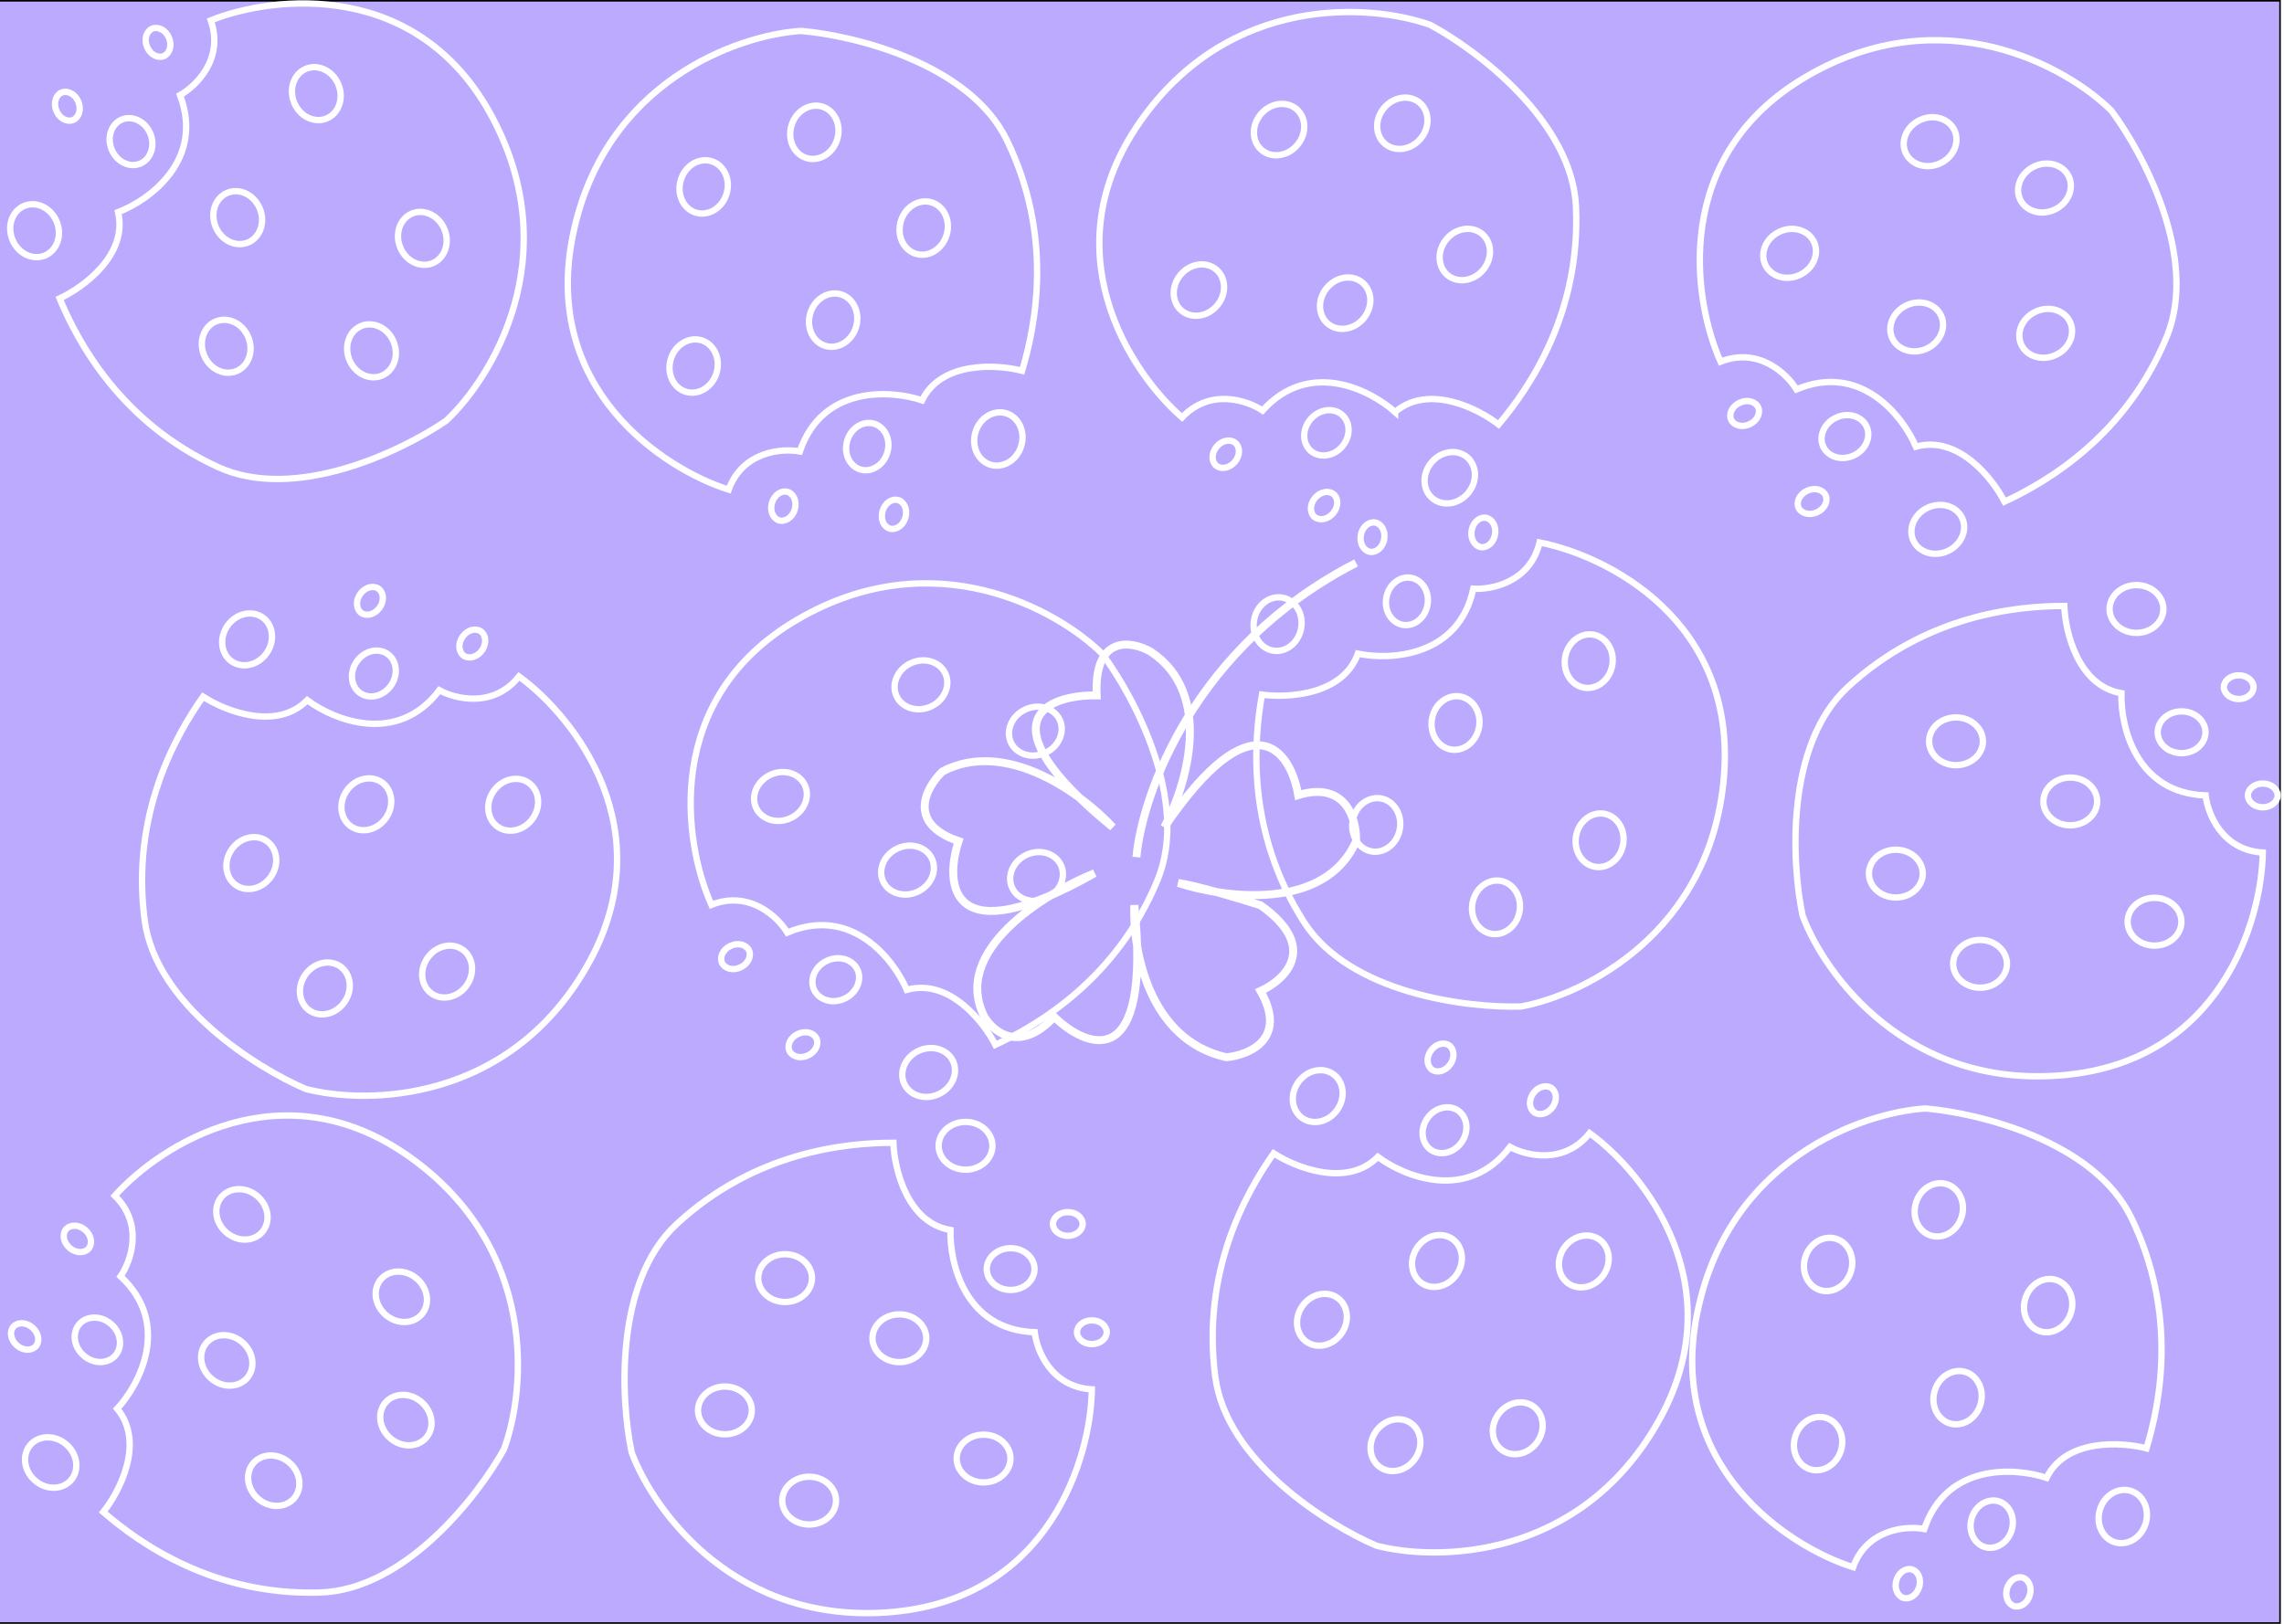
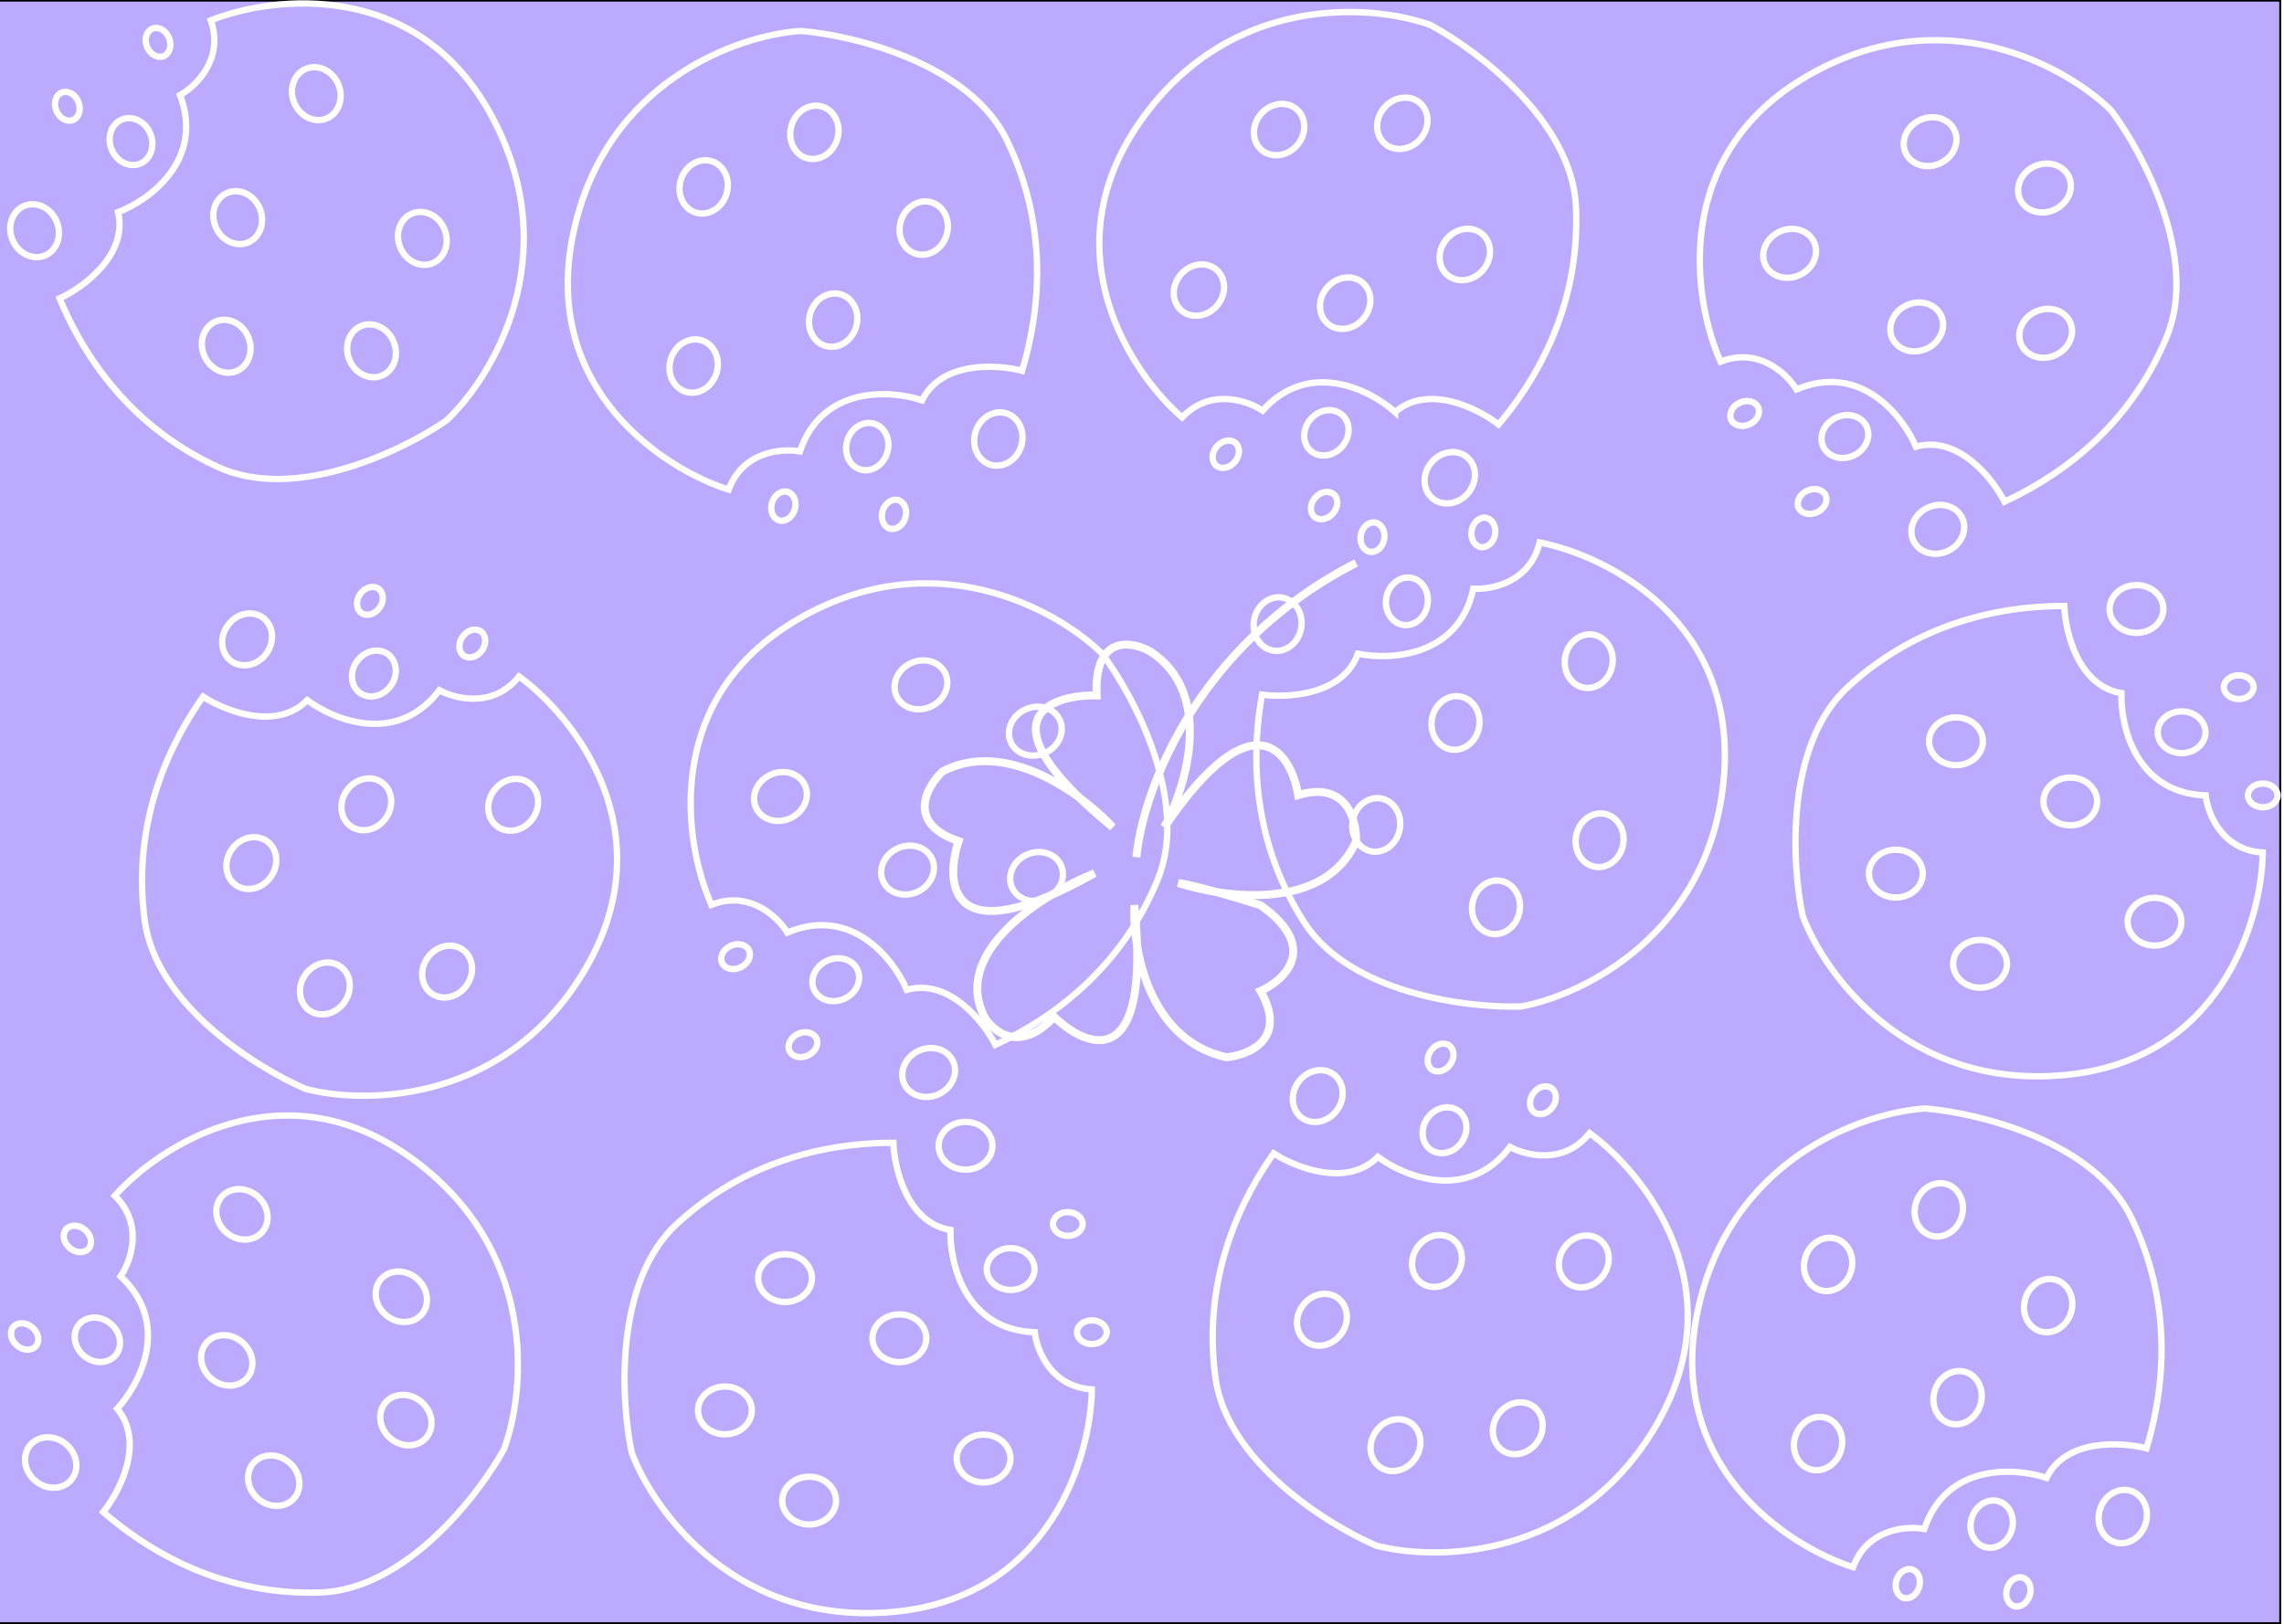
<svg xmlns="http://www.w3.org/2000/svg" fill="none" viewBox="0 0 1440 1024">
  <g id="Desktop - 1" clip-path="url(#clip0_9:2)">
    <path fill="#fff" d="M0 0h1440v1024H0z" />
-     <path id="background" fill="#BCAAFF" stroke="#000" d="M-1.5.5h1439v1023H-1.5z" />
+     <path id="background1" fill="#37212D" stroke="#000" d="M-1.5.5h1439v1023H-1.5z" />
+     <path id="background2" fill="#523C57" stroke="#000" d="M-1.5.5h1439v1023H-1.5z" />
+     <path id="background3" fill="#6C5881" stroke="#000" d="M-1.5.5h1439v1023H-1.5z" />
+     <path id="background4" fill="#8773AB" stroke="#000" d="M-1.5.5h1439v1023H-1.5z" />
+     <path id="background5" fill="#A18FD5" stroke="#000" d="M-1.5.5h1439v1023H-1.5z" />
+     <path id="background6" fill="#BCAAFF" stroke="#000" d="M-1.5.5h1439v1023H-1.5z" />
    <g id="logo-12" stroke="#fff" stroke-width="4">
      <path id="Vector 3" d="M1290.26 931.967c12.23-24.832 47.13-22.766 63.05-18.629 8.75-29.05 19.72-85.159-9.63-145.497-23.48-48.271-96.3-65.993-129.78-68.82-39.72 2.553-124.09 31.919-143.83 128.957-19.74 97.039 57.27 147.314 98.24 160.322 8.9-24.254 33.64-26.173 44.89-24.1 14.15-41.685 57.27-38.857 77.06-32.233Z" />
      <path id="Ellipse 1" d="M1286.41 839.595c-7.79-2.346-12.3-11.424-9.53-20.589 2.76-9.164 11.53-14.239 19.32-11.894 7.78 2.346 12.29 11.425 9.53 20.589-2.77 9.165-11.54 14.239-19.32 11.894Z" />
      <path id="Ellipse 2" d="M1229.3 897.644c-7.78-2.345-12.29-11.424-9.53-20.588 2.76-9.165 11.54-14.239 19.32-11.894 7.78 2.345 12.29 11.424 9.53 20.589-2.76 9.164-11.54 14.239-19.32 11.893Z" />
      <path id="Ellipse 6" d="M1333.46 972.607c-7.78-2.345-12.29-11.424-9.53-20.588 2.76-9.165 11.54-14.239 19.32-11.894 7.78 2.345 12.29 11.424 9.53 20.589-2.76 9.164-11.54 14.239-19.32 11.893Z" />
      <path id="Ellipse 7" d="M1251.36 975.592c-6.76-2.037-10.73-10.041-8.26-18.226 2.47-8.186 10.2-12.662 16.96-10.626 6.76 2.037 10.73 10.041 8.26 18.226-2.47 8.186-10.2 12.662-16.96 10.626Z" />
      <path id="Ellipse 8" d="M1200.1 1007.68c-3.64-1.1-6.05-5.84-4.46-11.142 1.6-5.301 6.23-7.918 9.87-6.82 3.65 1.098 6.06 5.837 4.46 11.142-1.6 5.3-6.22 7.91-9.87 6.82Z" />
      <path id="Ellipse 9" d="M1269.84 1012.85c-3.64-1.1-6.05-5.84-4.46-11.14 1.6-5.299 6.23-7.917 9.87-6.818 3.65 1.098 6.06 5.838 4.46 11.138-1.6 5.3-6.22 7.92-9.87 6.82Z" />
      <path id="Ellipse 3" d="M1141.36 926.594c-7.79-2.345-12.3-11.424-9.54-20.588 2.77-9.165 11.54-14.239 19.33-11.894 7.78 2.345 12.29 11.424 9.53 20.589-2.77 9.164-11.54 14.239-19.32 11.893Z" />
      <path id="Ellipse 4" d="M1147.67 813.628c-7.78-2.345-12.29-11.424-9.53-20.588 2.76-9.165 11.54-14.239 19.32-11.894 7.79 2.345 12.3 11.424 9.53 20.589-2.76 9.164-11.53 14.239-19.32 11.893Z" />
      <path id="Ellipse 5" d="M1217.46 779.207c-7.78-2.346-12.29-11.425-9.53-20.589 2.76-9.165 11.54-14.239 19.32-11.894 7.78 2.346 12.3 11.424 9.53 20.589-2.76 9.164-11.53 14.239-19.32 11.894Z" />
    </g>
    <g id="logo-2" stroke="#fff" stroke-width="4">
      <path id="Vector 3_2" d="M581.335 252.446c12.237-24.832 47.131-22.766 63.049-18.629 8.755-29.049 19.723-85.159-9.625-145.497-23.478-48.271-96.301-65.993-129.778-68.82-39.72 2.553-124.094 31.92-143.832 128.957-19.739 97.039 57.269 147.314 98.241 160.322 8.894-24.254 33.635-26.173 44.893-24.1 14.147-41.685 57.262-38.857 77.052-32.233Z" />
      <path id="Ellipse 1_2" d="M577.485 160.074c-7.782-2.346-12.293-11.424-9.531-20.589 2.762-9.164 11.538-14.239 19.32-11.894 7.783 2.346 12.293 11.425 9.531 20.589-2.762 9.165-11.538 14.239-19.32 11.894Z" />
      <path id="Ellipse 2_2" d="M520.38 218.123c-7.782-2.345-12.293-11.424-9.531-20.588 2.762-9.165 11.538-14.239 19.32-11.894 7.783 2.345 12.293 11.424 9.531 20.589-2.762 9.164-11.538 14.239-19.32 11.893Z" />
      <path id="Ellipse 6_2" d="M624.541 293.086c-7.782-2.345-12.293-11.424-9.531-20.588 2.762-9.165 11.538-14.239 19.321-11.894 7.782 2.345 12.292 11.424 9.53 20.589-2.762 9.164-11.538 14.239-19.32 11.893Z" />
      <path id="Ellipse 7_2" d="M542.441 296.071c-6.759-2.037-10.73-10.041-8.263-18.226 2.467-8.185 10.199-12.662 16.958-10.625 6.758 2.036 10.729 10.04 8.262 18.225-2.467 8.186-10.199 12.663-16.957 10.626Z" />
      <path id="Ellipse 8_2" d="M491.18 328.154c-3.644-1.098-6.054-5.837-4.457-11.137 1.598-5.301 6.225-7.918 9.869-6.82 3.644 1.098 6.055 5.837 4.457 11.138-1.597 5.3-6.225 7.918-9.869 6.819Z" />
      <path id="Ellipse 9_2" d="M560.92 333.328c-3.644-1.098-6.055-5.837-4.457-11.137 1.597-5.301 6.225-7.919 9.869-6.82 3.644 1.098 6.054 5.837 4.457 11.137-1.598 5.301-6.225 7.918-9.869 6.82Z" />
      <path id="Ellipse 3_2" d="M432.434 247.073c-7.782-2.345-12.292-11.424-9.531-20.588 2.762-9.165 11.539-14.239 19.321-11.894 7.782 2.345 12.293 11.424 9.531 20.589-2.762 9.164-11.538 14.239-19.321 11.893Z" />
      <path id="Ellipse 4_2" d="M438.752 134.107c-7.782-2.345-12.292-11.424-9.531-20.588 2.762-9.165 11.539-14.24 19.321-11.894 7.782 2.345 12.293 11.424 9.531 20.589-2.762 9.164-11.538 14.239-19.321 11.893Z" />
      <path id="Ellipse 5_2" d="M508.542 99.686c-7.783-2.346-12.293-11.425-9.531-20.59 2.762-9.164 11.538-14.238 19.32-11.893 7.782 2.346 12.293 11.424 9.531 20.589-2.762 9.164-11.538 14.239-19.32 11.894Z" />
    </g>
    <g id="logo-6" stroke="#fff" stroke-width="4">
      <path id="Vector 3_3" d="M571.711 624.195c26.682-7.378 48.348 20.054 55.846 34.692 27.516-12.784 76.711-41.913 102.248-103.96 20.43-49.637-14.772-115.805-34.927-142.684-28.325-27.962-106.372-71.436-191.963-21.634-85.591 49.802-71.914 140.746-54.377 179.993 24.027-9.49 41.915 7.709 47.855 17.494 40.537-17.16 67.103 16.916 75.318 36.099Z" />
      <path id="Ellipse 1_3" d="M638.129 559.883c-3.425-7.371.355-16.778 9.035-20.811 8.681-4.033 18.307-.855 21.732 6.516 3.425 7.372-.355 16.778-9.035 20.811-8.681 4.033-18.307.855-21.732-6.516Z" />
      <path id="Ellipse 2_3" d="M556.8 555.85c-3.425-7.372.354-16.778 9.035-20.811 8.681-4.033 18.307-.855 21.732 6.516 3.424 7.372-.355 16.778-9.036 20.811-8.68 4.033-18.307.855-21.731-6.516Z" />
      <path id="Ellipse 6_3" d="M570.101 683.49c-3.425-7.371.354-16.778 9.035-20.811 8.681-4.033 18.307-.855 21.732 6.517 3.424 7.371-.355 16.778-9.036 20.811-8.68 4.033-18.307.854-21.731-6.517Z" />
      <path id="Ellipse 7_3" d="M513.266 624.167c-2.974-6.402.361-14.69 8.114-18.292 7.753-3.602 16.239-.806 19.213 5.596 2.975 6.401-.361 14.69-8.114 18.292-7.753 3.602-16.239.806-19.213-5.596Z" />
      <path id="Ellipse 8_3" d="M455.214 607.228c-1.604-3.451.331-8.403 5.352-10.736s10.053-.618 11.657 2.834c1.603 3.451-.332 8.403-5.352 10.736-5.021 2.332-10.054.618-11.657-2.834Z" />
      <path id="Ellipse 9_3" d="M497.735 662.747c-1.604-3.452.332-8.404 5.352-10.736 5.021-2.333 10.054-.618 11.657 2.833 1.604 3.452-.332 8.404-5.352 10.736-5.021 2.333-10.053.618-11.657-2.833Z" />
      <path id="Ellipse 3_3" d="M476.688 509.432c-3.425-7.371.354-16.778 9.035-20.811 8.681-4.033 18.307-.855 21.732 6.517 3.424 7.371-.355 16.777-9.036 20.81-8.68 4.033-18.307.855-21.731-6.516Z" />
      <path id="Ellipse 4_3" d="M565.246 439.015c-3.424-7.372.355-16.778 9.036-20.811 8.68-4.033 18.307-.855 21.731 6.516 3.425 7.371-.354 16.778-9.035 20.811-8.681 4.033-18.307.855-21.732-6.516Z" />
      <path id="Ellipse 5_3" d="M637.368 468.235c-3.424-7.371.355-16.778 9.036-20.811 8.68-4.033 18.307-.855 21.731 6.516 3.425 7.372-.354 16.778-9.035 20.811-8.681 4.033-18.307.855-21.732-6.516Z" />
    </g>
    <g id="logo-10" stroke="#fff" stroke-width="4">
      <path id="Vector 3_4" d="M599.261 775.655c-27.307-4.551-35.397-38.558-36.03-54.992-30.34 0-87.228 5.688-136.531 51.199-39.443 36.408-35.397 111.248-28.444 144.117 13.906 37.293 66.369 109.601 164.975 100.501 98.607-9.1 124.522-97.341 125.154-140.323-25.789-1.517-34.765-24.652-36.029-36.029-43.993-1.517-53.727-43.614-53.095-64.473Z" />
      <path id="Ellipse 1_4" d="M511.929 805.995c0 8.128-7.391 15.066-16.963 15.066-9.572 0-16.963-6.938-16.963-15.066s7.391-15.067 16.963-15.067c9.572 0 16.963 6.939 16.963 15.067Z" />
      <path id="Ellipse 2_4" d="M583.987 843.92c0 8.128-7.391 15.067-16.963 15.067-9.571 0-16.962-6.939-16.962-15.067s7.391-15.066 16.962-15.066c9.572 0 16.963 6.938 16.963 15.066Z" />
      <path id="Ellipse 6_4" d="M625.705 722.559c0 8.128-7.391 15.066-16.963 15.066-9.571 0-16.962-6.938-16.962-15.066s7.391-15.066 16.962-15.066c9.572 0 16.963 6.938 16.963 15.066Z" />
      <path id="Ellipse 7_4" d="M652.253 800.306c0 7.059-6.518 13.17-15.067 13.17-8.548 0-15.066-6.111-15.066-13.17s6.518-13.17 15.066-13.17c8.549 0 15.067 6.111 15.067 13.17Z" />
      <path id="Ellipse 8_4" d="M697.763 840.128c0 3.806-3.841 7.481-9.377 7.481-5.536 0-9.378-3.675-9.378-7.481s3.842-7.481 9.378-7.481 9.377 3.675 9.377 7.481Z" />
      <path id="Ellipse 9_4" d="M682.593 771.862c0 3.806-3.841 7.482-9.377 7.482-5.536 0-9.378-3.676-9.378-7.482s3.842-7.481 9.378-7.481 9.377 3.675 9.377 7.481Z" />
      <path id="Ellipse 3_4" d="M637.083 919.772c0 8.128-7.391 15.066-16.963 15.066-9.572 0-16.963-6.938-16.963-15.066s7.391-15.067 16.963-15.067c9.572 0 16.963 6.939 16.963 15.067Z" />
      <path id="Ellipse 4_4" d="M527.099 946.319c0 8.128-7.391 15.067-16.963 15.067-9.572 0-16.963-6.939-16.963-15.067s7.391-15.066 16.963-15.066c9.572 0 16.963 6.938 16.963 15.066Z" />
      <path id="Ellipse 5_4" d="M474.003 889.431c0 8.128-7.391 15.067-16.963 15.067-9.571 0-16.962-6.939-16.962-15.067s7.391-15.066 16.962-15.066c9.572 0 16.963 6.938 16.963 15.066Z" />
    </g>
    <g id="logo-8" stroke="#fff" stroke-width="4">
      <path id="Vector 3_5" d="M1337.5 437.134c-27.31-4.551-35.4-38.558-36.03-54.992-30.34 0-87.23 5.688-136.53 51.199-39.45 36.408-35.4 111.248-28.45 144.117 13.91 37.293 66.37 109.604 164.98 100.502 98.6-9.102 124.52-97.342 125.15-140.324-25.79-1.517-34.76-24.652-36.03-36.029-43.99-1.517-53.72-43.614-53.09-64.473Z" />
      <path id="Ellipse 1_5" d="M1250.17 467.474c0 8.128-7.4 15.066-16.97 15.066-9.57 0-16.96-6.938-16.96-15.066s7.39-15.066 16.96-15.066 16.97 6.938 16.97 15.066Z" />
      <path id="Ellipse 2_5" d="M1322.22 505.399c0 8.128-7.39 15.067-16.96 15.067s-16.96-6.939-16.96-15.067 7.39-15.066 16.96-15.066 16.96 6.938 16.96 15.066Z" />
      <path id="Ellipse 6_5" d="M1363.94 384.038c0 8.128-7.39 15.066-16.96 15.066s-16.96-6.938-16.96-15.066 7.39-15.066 16.96-15.066 16.96 6.938 16.96 15.066Z" />
      <path id="Ellipse 7_5" d="M1390.49 461.785c0 7.059-6.52 13.17-15.07 13.17s-15.06-6.111-15.06-13.17 6.51-13.17 15.06-13.17 15.07 6.111 15.07 13.17Z" />
      <path id="Ellipse 8_5" d="M1436 501.607c0 3.806-3.84 7.481-9.38 7.481-5.53 0-9.38-3.675-9.38-7.481s3.85-7.481 9.38-7.481c5.54 0 9.38 3.675 9.38 7.481Z" />
      <path id="Ellipse 9_5" d="M1420.83 433.341c0 3.806-3.84 7.482-9.38 7.482-5.53 0-9.38-3.676-9.38-7.482s3.85-7.481 9.38-7.481c5.54 0 9.38 3.675 9.38 7.481Z" />
      <path id="Ellipse 3_5" d="M1375.32 581.251c0 8.128-7.39 15.066-16.96 15.066-9.58 0-16.97-6.938-16.97-15.066s7.39-15.067 16.97-15.067c9.57 0 16.96 6.939 16.96 15.067Z" />
      <path id="Ellipse 4_5" d="M1265.34 607.798c0 8.128-7.4 15.067-16.97 15.067-9.57 0-16.96-6.939-16.96-15.067s7.39-15.066 16.96-15.066 16.97 6.938 16.97 15.066Z" />
      <path id="Ellipse 5_5" d="M1212.24 550.91c0 8.128-7.39 15.067-16.96 15.067s-16.97-6.939-16.97-15.067 7.4-15.066 16.97-15.066c9.57 0 16.96 6.938 16.96 15.066Z" />
    </g>
    <g id="logo-11" stroke="#fff" stroke-width="4">
      <path id="Vector 3_6" d="M868.723 729.541c-19.449 19.699-51.908 6.725-65.706-2.225-17.476 24.802-45.595 74.581-36.792 141.098 7.042 53.214 70.549 93.016 101.422 106.265 38.495 10.114 127.825 8.881 177.183-76.966 49.36-85.848-7.84-157.86-42.61-183.135-16.1 20.207-40.181 14.219-50.21 8.698-26.581 35.088-66.6 18.797-83.287 6.265Z" />
      <path id="Ellipse 1_6" d="M843.22 818.406c6.644 4.682 8.058 14.72 2.545 22.544-5.514 7.825-15.443 9.87-22.087 5.188-6.644-4.682-8.058-14.721-2.545-22.545 5.513-7.824 15.443-9.869 22.087-5.187Z" />
      <path id="Ellipse 2_6" d="M915.728 781.348c6.644 4.682 8.059 14.721 2.545 22.545-5.513 7.824-15.442 9.869-22.086 5.187-6.645-4.682-8.059-14.72-2.545-22.544 5.513-7.825 15.442-9.87 22.086-5.188Z" />
      <path id="Ellipse 6_6" d="M840.553 677.34c6.644 4.682 8.059 14.72 2.545 22.545-5.513 7.824-15.442 9.869-22.086 5.187-6.645-4.682-8.059-14.72-2.545-22.544 5.513-7.825 15.442-9.87 22.086-5.188Z" />
      <path id="Ellipse 7_6" d="M919.399 700.423c5.77 4.066 7.011 12.914 2.087 19.902-4.924 6.988-13.674 8.795-19.444 4.729s-7.012-12.914-2.088-19.902c4.925-6.988 13.675-8.795 19.445-4.729Z" />
      <path id="Ellipse 8_6" d="M978.165 686.159c3.112 2.192 3.903 7.449.714 11.975-3.189 4.525-8.406 5.548-11.517 3.356-3.111-2.192-3.903-7.45-.714-11.975 3.189-4.525 8.406-5.548 11.517-3.356Z" />
      <path id="Ellipse 9_6" d="M913.624 659.237c3.111 2.192 3.903 7.45.714 11.975-3.189 4.526-8.406 5.549-11.517 3.356-3.111-2.192-3.903-7.449-.714-11.975 3.189-4.525 8.406-5.548 11.517-3.356Z" />
      <path id="Ellipse 3_6" d="M1008.32 781.638c6.64 4.681 8.05 14.72 2.54 22.544-5.51 7.824-15.442 9.869-22.086 5.188-6.644-4.682-8.058-14.721-2.545-22.545 5.514-7.824 15.441-9.869 22.091-5.187Z" />
      <path id="Ellipse 4_6" d="M966.664 886.834c6.644 4.682 8.059 14.721 2.545 22.545-5.513 7.824-15.442 9.869-22.086 5.187-6.645-4.681-8.059-14.72-2.546-22.544 5.514-7.824 15.443-9.869 22.087-5.188Z" />
      <path id="Ellipse 5_6" d="M889.578 897.468c6.644 4.682 8.058 14.721 2.545 22.545-5.514 7.824-15.443 9.869-22.087 5.187-6.644-4.682-8.058-14.72-2.545-22.544 5.513-7.825 15.443-9.87 22.087-5.188Z" />
    </g>
    <g id="logo-5" stroke="#fff" stroke-width="4">
      <path id="Vector 3_7" d="M193.723 441.541c-19.449 19.699-51.908 6.725-65.706-2.225-17.476 24.801-45.595 74.581-36.792 141.098 7.042 53.213 70.549 93.016 101.422 106.265 38.495 10.114 127.825 8.881 177.183-76.966 49.359-85.848-7.844-157.86-42.615-183.135-16.095 20.207-40.176 14.218-50.205 8.698-26.581 35.088-66.6 18.797-83.287 6.265Z" />
      <path id="Ellipse 1_7" d="M168.22 530.406c6.644 4.682 8.058 14.72 2.545 22.544-5.514 7.825-15.443 9.87-22.087 5.188-6.644-4.682-8.059-14.721-2.545-22.545 5.513-7.824 15.443-9.869 22.087-5.187Z" />
      <path id="Ellipse 2_7" d="M240.728 493.348c6.644 4.682 8.059 14.721 2.545 22.545-5.513 7.824-15.442 9.869-22.086 5.187-6.645-4.682-8.059-14.72-2.545-22.544 5.513-7.824 15.442-9.87 22.086-5.188Z" />
      <path id="Ellipse 6_7" d="M165.553 389.34c6.644 4.682 8.059 14.72 2.545 22.545-5.513 7.824-15.442 9.869-22.086 5.187-6.645-4.682-8.059-14.72-2.546-22.544 5.514-7.825 15.443-9.87 22.087-5.188Z" />
      <path id="Ellipse 7_7" d="M244.399 412.423c5.77 4.066 7.011 12.914 2.087 19.902-4.924 6.988-13.674 8.795-19.444 4.729s-7.012-12.914-2.088-19.902c4.925-6.988 13.675-8.795 19.445-4.729Z" />
      <path id="Ellipse 8_7" d="M303.165 398.159c3.112 2.192 3.903 7.449.714 11.975-3.189 4.525-8.406 5.548-11.517 3.356-3.111-2.192-3.903-7.45-.714-11.975 3.189-4.525 8.406-5.548 11.517-3.356Z" />
      <path id="Ellipse 9_7" d="M238.624 371.237c3.111 2.192 3.903 7.45.714 11.975-3.189 4.526-8.406 5.549-11.517 3.356-3.111-2.192-3.903-7.449-.714-11.975 3.189-4.525 8.406-5.548 11.517-3.356Z" />
      <path id="Ellipse 3_7" d="M333.316 493.638c6.644 4.681 8.058 14.72 2.545 22.544-5.514 7.824-15.443 9.869-22.087 5.187-6.644-4.681-8.058-14.72-2.545-22.544 5.514-7.824 15.443-9.869 22.087-5.187Z" />
      <path id="Ellipse 4_7" d="M291.664 598.834c6.644 4.682 8.059 14.721 2.545 22.545-5.513 7.824-15.442 9.869-22.086 5.187-6.645-4.681-8.059-14.72-2.546-22.544 5.514-7.824 15.443-9.869 22.087-5.188Z" />
      <path id="Ellipse 5_7" d="M214.578 609.468c6.644 4.682 8.058 14.721 2.545 22.545-5.514 7.824-15.443 9.869-22.087 5.187-6.644-4.682-8.058-14.72-2.545-22.544 5.513-7.825 15.443-9.87 22.087-5.188Z" />
    </g>
    <g id="logo-7" stroke="#fff" stroke-width="4">
      <path id="Vector 3_8" d="M856.103 412.218c-9.268 26.086-44.166 28.089-60.457 25.83-5.319 29.871-9.692 86.875 26.47 143.394 28.929 45.214 103.319 54.352 136.898 53.27 39.153-7.153 119.546-46.126 127.866-144.801 8.33-98.675-74-139.659-116.206-147.817-6.015 25.124-30.365 29.905-41.788 29.154-9.206 43.047-52.358 45.25-72.783 40.97Z" />
      <path id="Ellipse 1_8" d="M870.662 503.517c8.003 1.425 13.538 9.918 11.86 19.341-1.678 9.424-9.805 15.484-17.807 14.059-8.002-1.425-13.538-9.918-11.86-19.341 1.679-9.424 9.805-15.484 17.807-14.059Z" />
      <path id="Ellipse 2_8" d="M920.634 439.224c8.002 1.425 13.537 9.918 11.859 19.341-1.678 9.424-9.805 15.484-17.807 14.059-8.002-1.425-13.537-9.918-11.859-19.342 1.678-9.423 9.805-15.483 17.807-14.058Z" />
      <path id="Ellipse 6_8" d="M808.466 376.875c8.002 1.425 13.537 9.918 11.859 19.341-1.678 9.424-9.805 15.484-17.807 14.059-8.002-1.425-13.537-9.918-11.859-19.341 1.678-9.424 9.805-15.484 17.807-14.059Z" />
      <path id="Ellipse 7_8" d="M889.663 364.369c6.95 1.237 11.824 8.725 10.325 17.142-1.499 8.416-8.658 13.761-15.608 12.524-6.949-1.238-11.823-8.726-10.324-17.142 1.498-8.417 8.658-13.762 15.607-12.524Z" />
      <path id="Ellipse 8_8" d="M936.847 326.545c3.747.667 6.692 5.093 5.722 10.544-.971 5.45-5.263 8.588-9.01 7.921-3.747-.668-6.692-5.094-5.721-10.544.97-5.451 5.262-8.589 9.009-7.921Z" />
      <path id="Ellipse 9_8" d="M866.979 329.512c3.747.667 6.692 5.093 5.722 10.544-.971 5.45-5.263 8.588-9.01 7.92-3.747-.667-6.692-5.093-5.721-10.544.97-5.45 5.262-8.588 9.009-7.92Z" />
      <path id="Ellipse 3_8" d="M1004.62 400.249c8 1.425 13.54 9.918 11.86 19.341-1.68 9.424-9.81 15.484-17.809 14.059-8.002-1.425-13.537-9.918-11.859-19.342 1.678-9.423 9.805-15.483 17.808-14.058Z" />
      <path id="Ellipse 4_8" d="M1011.47 513.183c8 1.425 13.54 9.918 11.86 19.342-1.68 9.423-9.8 15.483-17.8 14.058-8.007-1.425-13.542-9.918-11.864-19.341 1.678-9.423 9.804-15.484 17.804-14.059Z" />
      <path id="Ellipse 5_8" d="M946.157 555.483c8.002 1.425 13.538 9.918 11.859 19.342-1.678 9.423-9.804 15.483-17.807 14.058-8.002-1.425-13.537-9.918-11.859-19.341 1.678-9.424 9.805-15.484 17.807-14.059Z" />
    </g>
    <g id="logo-9" stroke="#fff" stroke-width="4">
      <path id="Vector 3_9" d="M73.9 888.372c17.652 21.324 1.493 52.321-8.794 65.153 22.927 19.873 69.641 52.835 136.705 50.735 53.651-1.68 99.612-60.879 115.887-90.271 13.918-37.288 21.636-126.293-58.838-183.999-80.473-57.707-157.851-8.002-186.481 24.063 18.494 18.038 10.124 41.398 3.627 50.824 32.25 29.961 12.033 68.147-2.107 83.495Z" />
      <path id="Ellipse 1_9" d="M159.764 922.646c5.324-6.142 15.453-6.544 22.686-.275 7.233 6.269 8.273 16.353 2.95 22.495-5.324 6.142-15.453 6.544-22.686.275-7.233-6.269-8.274-16.353-2.95-22.495Z" />
      <path id="Ellipse 2_9" d="M130.153 846.791c5.324-6.142 15.453-6.544 22.686-.275 7.233 6.269 8.274 16.354 2.95 22.495-5.324 6.142-15.453 6.544-22.686.275-7.233-6.269-8.273-16.353-2.95-22.495Z" />
      <path id="Ellipse 6_9" d="M19.14 911.174c5.324-6.142 15.454-6.544 22.686-.275 7.233 6.269 8.274 16.353 2.95 22.495-5.323 6.142-15.453 6.544-22.686.275-7.233-6.269-8.273-16.353-2.95-22.495Z" />
      <path id="Ellipse 7_9" d="M50.002 835.036c4.623-5.334 13.55-5.684 20.01-.084 6.461 5.599 7.383 14.486 2.76 19.82-4.624 5.334-13.551 5.683-20.011.084-6.46-5.599-7.383-14.486-2.76-19.82Z" />
      <path id="Ellipse 8_9" d="M41.694 775.136c2.493-2.876 7.803-3.137 11.986.489 4.184 3.626 4.68 8.919 2.187 11.795-2.493 2.876-7.803 3.137-11.987-.488-4.183-3.626-4.679-8.92-2.186-11.796Z" />
      <path id="Ellipse 9_9" d="M8.445 836.657c2.493-2.876 7.803-3.137 11.986.489 4.184 3.626 4.68 8.92 2.186 11.795-2.492 2.876-7.803 3.138-11.986-.488-4.183-3.626-4.679-8.92-2.186-11.796Z" />
      <path id="Ellipse 3_9" d="M139.712 754.698c5.324-6.142 15.453-6.544 22.686-.275 7.233 6.269 8.274 16.353 2.95 22.495-5.324 6.142-15.453 6.544-22.686.275-7.233-6.269-8.274-16.353-2.95-22.495Z" />
      <path id="Ellipse 4_9" d="M240.21 806.674c5.323-6.142 15.453-6.544 22.686-.275 7.232 6.269 8.273 16.353 2.949 22.495-5.323 6.142-15.453 6.544-22.686.275-7.233-6.269-8.273-16.353-2.949-22.495Z" />
      <path id="Ellipse 5_9" d="M243.071 884.438c5.324-6.142 15.453-6.544 22.686-.275 7.233 6.269 8.273 16.353 2.95 22.495-5.324 6.142-15.453 6.544-22.686.275-7.233-6.269-8.274-16.354-2.95-22.495Z" />
    </g>
    <g id="logo-4" stroke="#fff" stroke-width="4">
      <path id="Vector 3_10" d="M1207.95 281.674c26.68-7.378 48.35 20.054 55.84 34.692 27.52-12.784 76.71-41.913 102.25-103.96 20.43-49.638-14.77-115.805-34.93-142.684-28.32-27.962-106.37-71.436-191.96-21.634-85.59 49.802-71.91 140.746-54.38 179.993 24.03-9.49 41.92 7.708 47.86 17.494 40.54-17.16 67.1 16.916 75.32 36.099Z" />
      <path id="Ellipse 1_10" d="M1274.37 217.362c-3.43-7.371.35-16.778 9.03-20.811 8.68-4.033 18.31-.855 21.73 6.516 3.43 7.372-.35 16.778-9.03 20.811-8.68 4.033-18.31.855-21.73-6.516Z" />
      <path id="Ellipse 2_10" d="M1193.04 213.329c-3.43-7.372.35-16.778 9.03-20.811 8.68-4.033 18.31-.855 21.73 6.516 3.43 7.372-.35 16.778-9.03 20.811-8.68 4.033-18.31.855-21.73-6.516Z" />
      <path id="Ellipse 6_10" d="M1206.34 340.969c-3.43-7.371.35-16.778 9.03-20.811 8.68-4.033 18.31-.855 21.73 6.517 3.43 7.371-.35 16.778-9.03 20.811-8.68 4.033-18.31.854-21.73-6.517Z" />
      <path id="Ellipse 7_10" d="M1149.5 281.646c-2.97-6.402.36-14.69 8.12-18.292 7.75-3.602 16.24-.806 19.21 5.596 2.97 6.401-.36 14.69-8.11 18.292-7.76 3.602-16.24.806-19.22-5.596Z" />
      <path id="Ellipse 8_10" d="M1091.45 264.707c-1.6-3.451.33-8.403 5.35-10.736s10.06-.618 11.66 2.834c1.6 3.451-.33 8.403-5.35 10.736-5.02 2.332-10.06.618-11.66-2.834Z" />
      <path id="Ellipse 9_10" d="M1133.97 320.226c-1.6-3.452.33-8.404 5.35-10.736 5.02-2.333 10.06-.618 11.66 2.833 1.6 3.452-.33 8.404-5.35 10.736-5.02 2.333-10.06.618-11.66-2.833Z" />
      <path id="Ellipse 3_10" d="M1112.92 166.911c-3.42-7.371.36-16.778 9.04-20.811 8.68-4.033 18.31-.855 21.73 6.517 3.43 7.371-.35 16.777-9.03 20.81-8.68 4.033-18.31.855-21.74-6.516Z" />
      <path id="Ellipse 4_10" d="M1201.48 96.494c-3.42-7.372.36-16.778 9.04-20.811 8.68-4.033 18.31-.855 21.73 6.516 3.42 7.371-.35 16.778-9.04 20.811-8.68 4.033-18.3.855-21.73-6.516Z" />
      <path id="Ellipse 5_10" d="M1273.6 125.714c-3.42-7.371.36-16.778 9.04-20.811 8.68-4.033 18.31-.855 21.73 6.516 3.43 7.372-.35 16.778-9.03 20.811-8.68 4.033-18.31.855-21.74-6.516Z" />
    </g>
    <g id="logo-3" stroke="#fff" stroke-width="4">
      <path id="Vector 3_11" d="M879.542 259.822c21.072-17.953 52.294-2.234 65.271 7.869 19.545-23.206 51.842-70.382 48.794-137.41-2.439-53.622-62.286-98.74-91.905-114.596C864.22 2.298 775.115-4.158 718.554 77.126c-56.56 81.282-5.764 157.948 26.704 186.121 17.774-18.748 41.25-10.71 50.767-4.347 29.501-32.671 67.97-12.998 83.517.923Z" />
      <path id="Ellipse 1_11" d="M912.595 173.481c-6.216-5.236-6.762-15.359-.596-22.68 6.166-7.321 16.235-8.505 22.451-3.268 6.217 5.236 6.763 15.358.597 22.679-6.167 7.321-16.235 8.505-22.452 3.269Z" />
      <path id="Ellipse 2_11" d="M837.168 204.163c-6.217-5.236-6.763-15.359-.596-22.68 6.166-7.321 16.234-8.504 22.451-3.268 6.216 5.236 6.762 15.359.596 22.68-6.166 7.321-16.234 8.504-22.451 3.268Z" />
      <path id="Ellipse 6_11" d="M903.117 314.253c-6.217-5.236-6.762-15.359-.596-22.68 6.166-7.321 16.234-8.504 22.451-3.268 6.217 5.236 6.762 15.358.596 22.679-6.166 7.321-16.234 8.505-22.451 3.269Z" />
      <path id="Ellipse 7_11" d="M826.549 284.473c-5.399-4.547-5.874-13.469-.367-20.008 5.507-6.538 14.38-7.586 19.779-3.039 5.399 4.547 5.875 13.469.367 20.008-5.507 6.538-14.38 7.586-19.779 3.039Z" />
      <path id="Ellipse 8_11" d="M766.773 293.629c-2.91-2.452-3.247-7.758.319-11.992 3.567-4.235 8.853-4.805 11.764-2.353 2.911 2.451 3.247 7.757-.319 11.992-3.567 4.234-8.853 4.805-11.764 2.353Z" />
      <path id="Ellipse 9_11" d="M828.76 326.003c-2.911-2.452-3.248-7.758.319-11.992 3.566-4.235 8.852-4.805 11.763-2.353 2.911 2.451 3.247 7.757-.319 11.992-3.566 4.234-8.852 4.805-11.763 2.353Z" />
      <path id="Ellipse 3_11" d="M744.948 195.91c-6.216-5.236-6.762-15.359-.596-22.68 6.166-7.321 16.234-8.504 22.451-3.268 6.217 5.236 6.763 15.359.596 22.68-6.166 7.321-16.234 8.504-22.451 3.268Z" />
      <path id="Ellipse 4_11" d="M795.495 94.686c-6.217-5.236-6.762-15.359-.596-22.68 6.166-7.32 16.234-8.504 22.451-3.268 6.217 5.236 6.762 15.36.596 22.68-6.166 7.321-16.234 8.504-22.451 3.268Z" />
      <path id="Ellipse 5_11" d="M873.211 90.723c-6.217-5.236-6.763-15.359-.597-22.68 6.166-7.32 16.235-8.504 22.451-3.268 6.217 5.236 6.763 15.36.597 22.68-6.166 7.321-16.235 8.504-22.451 3.268Z" />
    </g>
    <g id="logo-1" stroke="#fff" stroke-width="4">
      <path id="Vector 3_12" d="M74.454 133.796c6.316 26.953-21.952 47.515-36.876 54.427 11.684 28.001 38.842 78.311 99.829 106.285 48.79 22.38 116.3-10.174 143.956-29.248 29.062-27.196 75.592-103.46 29.219-190.956S172.794-3.128 132.884 12.841c8.531 24.385-9.363 41.577-19.376 47.126 15.542 41.184-19.56 66.379-39.054 73.829Z" />
      <path id="Ellipse 1_12" d="M136.086 202.708c7.501-3.13 16.751 1.019 20.437 9.853 3.686 8.833.129 18.326-7.372 21.456-7.501 3.13-16.751-1.019-20.437-9.852-3.686-8.834-.129-18.327 7.372-21.457Z" />
      <path id="Ellipse 2_12" d="M143.337 121.602c7.501-3.13 16.751 1.019 20.437 9.853 3.686 8.833.129 18.326-7.372 21.456-7.501 3.13-16.751-1.019-20.437-9.852-3.686-8.834-.129-18.327 7.372-21.457Z" />
      <path id="Ellipse 6_12" d="M15.27 129.838c7.501-3.13 16.75 1.019 20.437 9.852 3.686 8.834.129 18.327-7.372 21.457-7.502 3.13-16.751-1.019-20.437-9.853-3.686-8.833-.13-18.326 7.372-21.456Z" />
      <path id="Ellipse 7_12" d="M76.797 75.397c6.515-2.718 14.665.943 17.957 8.833 3.292 7.89.162 16.258-6.353 18.976-6.514 2.718-14.664-.943-17.956-8.833-3.292-7.89-.162-16.258 6.352-18.976Z" />
      <path id="Ellipse 8_12" d="M96.022 18.061c3.512-1.465 8.384.665 10.516 5.774 2.132 5.109.219 10.07-3.293 11.535-3.513 1.466-8.384-.664-10.516-5.773-2.132-5.11-.22-10.07 3.293-11.536Z" />
      <path id="Ellipse 9_12" d="M38.863 58.35c3.513-1.465 8.384.665 10.516 5.774 2.132 5.109.22 10.07-3.293 11.535-3.513 1.466-8.384-.664-10.516-5.773-2.132-5.11-.22-10.07 3.293-11.535Z" />
      <path id="Ellipse 3_12" d="M192.891 43.392c7.501-3.13 16.751 1.018 20.437 9.852 3.686 8.833.129 18.326-7.372 21.457-7.501 3.13-16.751-1.02-20.437-9.853s-.129-18.326 7.372-21.456Z" />
      <path id="Ellipse 4_12" d="M259.746 134.67c7.501-3.131 16.751 1.018 20.437 9.852 3.686 8.833.129 18.326-7.372 21.456-7.502 3.131-16.751-1.018-20.437-9.852-3.686-8.833-.129-18.326 7.372-21.456Z" />
      <path id="Ellipse 5_12" d="M227.692 205.578c7.501-3.13 16.751 1.019 20.437 9.852 3.686 8.834.129 18.327-7.372 21.457-7.501 3.13-16.751-1.019-20.437-9.853-3.686-8.833-.129-18.326 7.372-21.456Z" />
    </g>
-     <g id="flower-1" stroke="#fff" stroke-width="5">
+     <g id="flower1" stroke="#fff" stroke-width="5">
      <path id="Vector 1" d="M716.485 540.54c3.664-40.01 36.492-133.132 138.495-185.54" />
      <path id="Vector 2" d="M715.166 570.877c-1.173 27.406 8.793 84.944 58.036 95.848 14.362-1.319 38.779-11.52 21.544-41.769 15.535-7.035 37.283-27.699 0-54.079-12.311-3.957-39.922-12.311-51.881-14.069 29.311 9.672 92.77 17.938 112.115-26.38.44-13.484-6.243-38.164-36.492-29.019-4.69-27.699-28.139-62.432-84.417 20.225 13.923-25.94 31.657-84.416-8.793-110.796-12.017-6.742-35.613-10.64-33.854 27.699-31.07-.44-72.546 15.564 10.112 83.097-18.906-20.518-66.829-56.277-107.279-35.173-10.405 9.966-22.951 32.711 10.112 43.967-9.233 28.138-5.012 71.577 85.736 20.224-31.949 12.897-90.572 49.067-69.468 90.572 5.716 9.673 22.511 23.214 43.967 0 21.397 20.664 61.466 35.525 50.562-70.347Z" />
    </g>
  </g>
  <defs>
    <clipPath id="clip0_9:2">
      <path fill="#fff" d="M0 0h1440v1024H0z" />
    </clipPath>
  </defs>
</svg>
